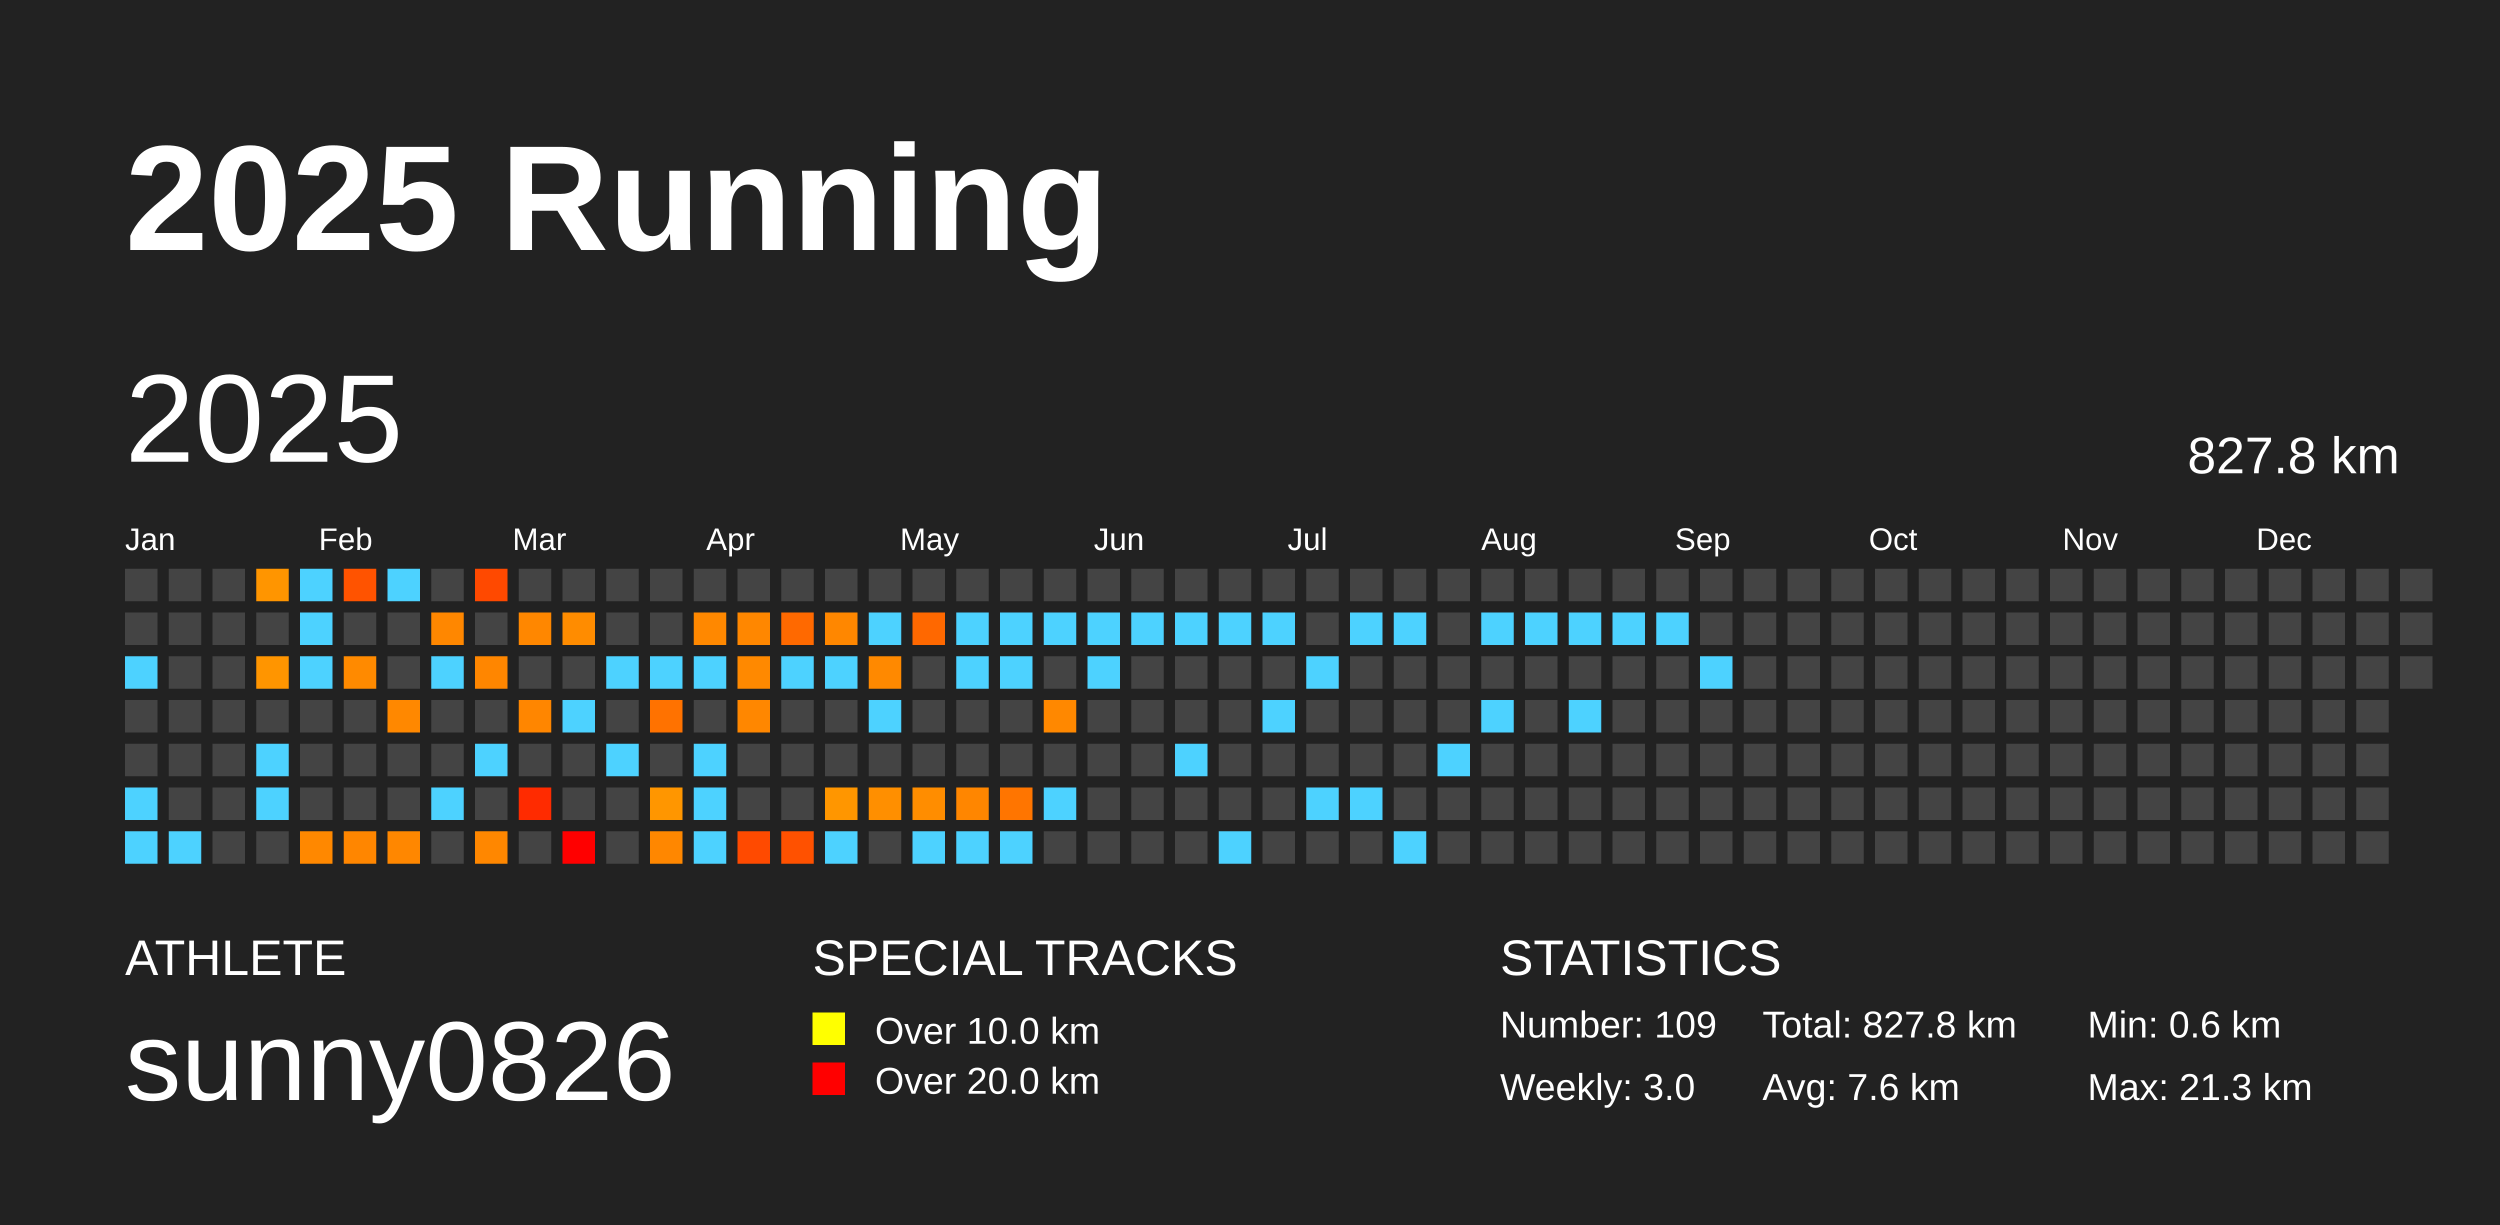
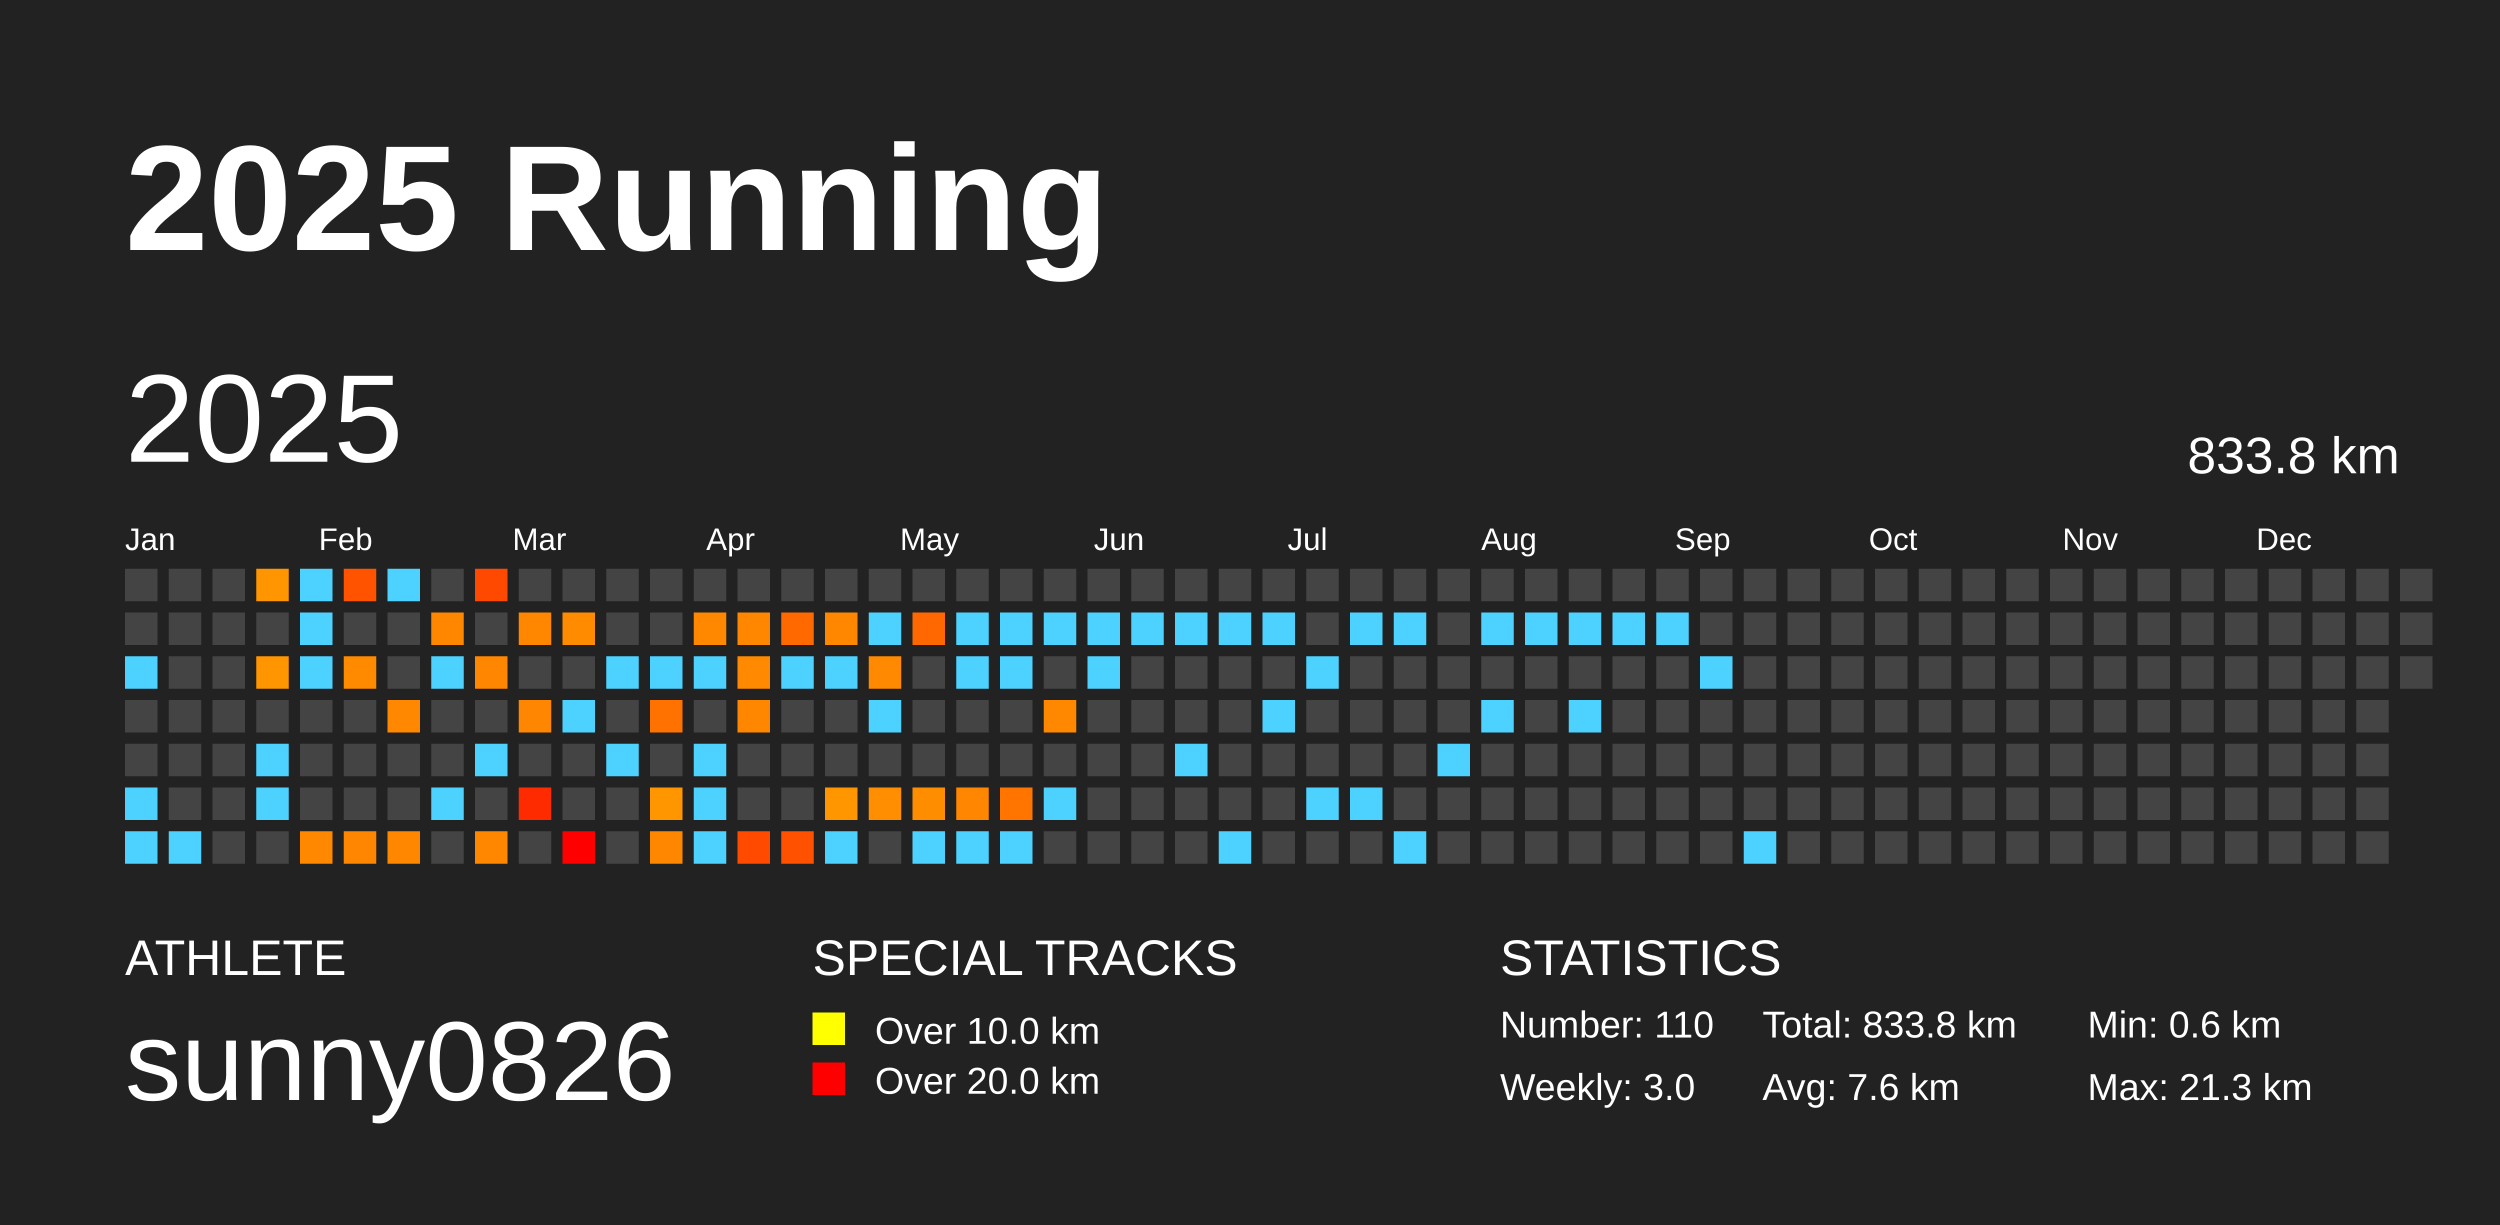
<svg xmlns="http://www.w3.org/2000/svg" baseProfile="full" height="98mm" version="1.1" viewBox="0,0,200,98" width="200mm">
  <defs />
  <rect fill="#222222" height="98" width="200" x="0" y="0" />
  <text fill="#FFFFFF" style="font-size:12px; font-family:Arial; font-weight:bold;" x="10" y="20">2025 Running</text>
  <text fill="#FFFFFF" style="font-size:4px; font-family:Arial" x="10" y="78">ATHLETE</text>
  <text fill="#FFFFFF" style="font-size:9px; font-family:Arial" x="10" y="88">sunny0826</text>
  <text fill="#FFFFFF" style="font-size:4px; font-family:Arial" x="65" y="78">SPECIAL TRACKS</text>
  <rect fill="yellow" height="2.6" width="2.6" x="65" y="81" />
  <text fill="#FFFFFF" style="font-size:3px; font-family:Arial" x="70" y="83.5">Over 10.0 km</text>
  <rect fill="red" height="2.6" width="2.6" x="65" y="85" />
  <text fill="#FFFFFF" style="font-size:3px; font-family:Arial" x="70" y="87.5">Over 20.0 km</text>
  <text fill="#FFFFFF" style="font-size:4px; font-family:Arial" x="120" y="78">STATISTICS</text>
-   <text fill="#FFFFFF" style="font-size:3px; font-family:Arial" x="120" y="83">Number: 109</text>
+   <text fill="#FFFFFF" style="font-size:3px; font-family:Arial" x="120" y="83">Number: 110</text>
  <text fill="#FFFFFF" style="font-size:3px; font-family:Arial" x="120" y="88">Weekly: 3.0</text>
-   <text fill="#FFFFFF" style="font-size:3px; font-family:Arial" x="141" y="83">Total: 827.8 km</text>
+   <text fill="#FFFFFF" style="font-size:3px; font-family:Arial" x="141" y="83">Total: 833.8 km</text>
  <text fill="#FFFFFF" style="font-size:3px; font-family:Arial" x="141" y="88">Avg: 7.6 km</text>
  <text fill="#FFFFFF" style="font-size:3px; font-family:Arial" x="167" y="83">Min: 0.6 km</text>
  <text fill="#FFFFFF" style="font-size:3px; font-family:Arial" x="167" y="88">Max: 21.3 km</text>
  <text dominant-baseline="hanging" fill="#FFFFFF" style="font-size:10.0px; font-family:Arial;" x="10" y="30">2025</text>
-   <text dominant-baseline="hanging" fill="#FFFFFF" style="font-size:4.125px; font-family:Arial;" x="175" y="35">827.8 km</text>
+   <text dominant-baseline="hanging" fill="#FFFFFF" style="font-size:4.125px; font-family:Arial;" x="175" y="35">833.8 km</text>
  <text fill="#FFFFFF" style="font-size:2.5px; font-family:Arial" x="10.0" y="44">Jan</text>
  <text fill="#FFFFFF" style="font-size:2.5px; font-family:Arial" x="25.5" y="44">Feb</text>
  <text fill="#FFFFFF" style="font-size:2.5px; font-family:Arial" x="41.0" y="44">Mar</text>
  <text fill="#FFFFFF" style="font-size:2.5px; font-family:Arial" x="56.5" y="44">Apr</text>
  <text fill="#FFFFFF" style="font-size:2.5px; font-family:Arial" x="72.0" y="44">May</text>
  <text fill="#FFFFFF" style="font-size:2.5px; font-family:Arial" x="87.5" y="44">Jun</text>
  <text fill="#FFFFFF" style="font-size:2.5px; font-family:Arial" x="103.0" y="44">Jul</text>
  <text fill="#FFFFFF" style="font-size:2.5px; font-family:Arial" x="118.5" y="44">Aug</text>
  <text fill="#FFFFFF" style="font-size:2.5px; font-family:Arial" x="134.0" y="44">Sep</text>
  <text fill="#FFFFFF" style="font-size:2.5px; font-family:Arial" x="149.5" y="44">Oct</text>
  <text fill="#FFFFFF" style="font-size:2.5px; font-family:Arial" x="165.0" y="44">Nov</text>
  <text fill="#FFFFFF" style="font-size:2.5px; font-family:Arial" x="180.5" y="44">Dec</text>
  <rect fill="#444444" height="2.6" width="2.6" x="10.0" y="45.5" />
  <rect fill="#444444" height="2.6" width="2.6" x="10.0" y="49.0" />
  <rect fill="#4dd2ff" height="2.6" width="2.6" x="10.0" y="52.5" />
  <rect fill="#444444" height="2.6" width="2.6" x="10.0" y="56.0" />
  <rect fill="#444444" height="2.6" width="2.6" x="10.0" y="59.5" />
  <rect fill="#4dd2ff" height="2.6" width="2.6" x="10.0" y="63.0" />
  <rect fill="#4dd2ff" height="2.6" width="2.6" x="10.0" y="66.5" />
  <rect fill="#444444" height="2.6" width="2.6" x="13.5" y="45.5" />
  <rect fill="#444444" height="2.6" width="2.6" x="13.5" y="49.0" />
  <rect fill="#444444" height="2.6" width="2.6" x="13.5" y="52.5" />
  <rect fill="#444444" height="2.6" width="2.6" x="13.5" y="56.0" />
  <rect fill="#444444" height="2.6" width="2.6" x="13.5" y="59.5" />
  <rect fill="#444444" height="2.6" width="2.6" x="13.5" y="63.0" />
  <rect fill="#4dd2ff" height="2.6" width="2.6" x="13.5" y="66.5" />
  <rect fill="#444444" height="2.6" width="2.6" x="17.0" y="45.5" />
  <rect fill="#444444" height="2.6" width="2.6" x="17.0" y="49.0" />
  <rect fill="#444444" height="2.6" width="2.6" x="17.0" y="52.5" />
  <rect fill="#444444" height="2.6" width="2.6" x="17.0" y="56.0" />
  <rect fill="#444444" height="2.6" width="2.6" x="17.0" y="59.5" />
  <rect fill="#444444" height="2.6" width="2.6" x="17.0" y="63.0" />
  <rect fill="#444444" height="2.6" width="2.6" x="17.0" y="66.5" />
  <rect fill="#ff9500" height="2.6" width="2.6" x="20.5" y="45.5" />
  <rect fill="#444444" height="2.6" width="2.6" x="20.5" y="49.0" />
  <rect fill="#ff9500" height="2.6" width="2.6" x="20.5" y="52.5" />
  <rect fill="#444444" height="2.6" width="2.6" x="20.5" y="56.0" />
  <rect fill="#4dd2ff" height="2.6" width="2.6" x="20.5" y="59.5" />
  <rect fill="#4dd2ff" height="2.6" width="2.6" x="20.5" y="63.0" />
  <rect fill="#444444" height="2.6" width="2.6" x="20.5" y="66.5" />
  <rect fill="#4dd2ff" height="2.6" width="2.6" x="24.0" y="45.5" />
  <rect fill="#4dd2ff" height="2.6" width="2.6" x="24.0" y="49.0" />
  <rect fill="#4dd2ff" height="2.6" width="2.6" x="24.0" y="52.5" />
  <rect fill="#444444" height="2.6" width="2.6" x="24.0" y="56.0" />
  <rect fill="#444444" height="2.6" width="2.6" x="24.0" y="59.5" />
  <rect fill="#444444" height="2.6" width="2.6" x="24.0" y="63.0" />
  <rect fill="#ff8800" height="2.6" width="2.6" x="24.0" y="66.5" />
  <rect fill="#ff5300" height="2.6" width="2.6" x="27.5" y="45.5" />
  <rect fill="#444444" height="2.6" width="2.6" x="27.5" y="49.0" />
  <rect fill="#ff8a00" height="2.6" width="2.6" x="27.5" y="52.5" />
  <rect fill="#444444" height="2.6" width="2.6" x="27.5" y="56.0" />
  <rect fill="#444444" height="2.6" width="2.6" x="27.5" y="59.5" />
  <rect fill="#444444" height="2.6" width="2.6" x="27.5" y="63.0" />
  <rect fill="#ff8600" height="2.6" width="2.6" x="27.5" y="66.5" />
  <rect fill="#4dd2ff" height="2.6" width="2.6" x="31.0" y="45.5" />
  <rect fill="#444444" height="2.6" width="2.6" x="31.0" y="49.0" />
  <rect fill="#444444" height="2.6" width="2.6" x="31.0" y="52.5" />
  <rect fill="#ff8800" height="2.6" width="2.6" x="31.0" y="56.0" />
  <rect fill="#444444" height="2.6" width="2.6" x="31.0" y="59.5" />
  <rect fill="#444444" height="2.6" width="2.6" x="31.0" y="63.0" />
  <rect fill="#ff8700" height="2.6" width="2.6" x="31.0" y="66.5" />
  <rect fill="#444444" height="2.6" width="2.6" x="34.5" y="45.5" />
  <rect fill="#ff8700" height="2.6" width="2.6" x="34.5" y="49.0" />
  <rect fill="#4dd2ff" height="2.6" width="2.6" x="34.5" y="52.5" />
  <rect fill="#444444" height="2.6" width="2.6" x="34.5" y="56.0" />
  <rect fill="#444444" height="2.6" width="2.6" x="34.5" y="59.5" />
  <rect fill="#4dd2ff" height="2.6" width="2.6" x="34.5" y="63.0" />
  <rect fill="#444444" height="2.6" width="2.6" x="34.5" y="66.5" />
  <rect fill="#ff4900" height="2.6" width="2.6" x="38.0" y="45.5" />
  <rect fill="#444444" height="2.6" width="2.6" x="38.0" y="49.0" />
  <rect fill="#ff8600" height="2.6" width="2.6" x="38.0" y="52.5" />
  <rect fill="#444444" height="2.6" width="2.6" x="38.0" y="56.0" />
  <rect fill="#4dd2ff" height="2.6" width="2.6" x="38.0" y="59.5" />
  <rect fill="#444444" height="2.6" width="2.6" x="38.0" y="63.0" />
  <rect fill="#ff8700" height="2.6" width="2.6" x="38.0" y="66.5" />
  <rect fill="#444444" height="2.6" width="2.6" x="41.5" y="45.5" />
  <rect fill="#ff8700" height="2.6" width="2.6" x="41.5" y="49.0" />
  <rect fill="#444444" height="2.6" width="2.6" x="41.5" y="52.5" />
  <rect fill="#ff8600" height="2.6" width="2.6" x="41.5" y="56.0" />
  <rect fill="#444444" height="2.6" width="2.6" x="41.5" y="59.5" />
  <rect fill="#ff2b00" height="2.6" width="2.6" x="41.5" y="63.0" />
  <rect fill="#444444" height="2.6" width="2.6" x="41.5" y="66.5" />
  <rect fill="#444444" height="2.6" width="2.6" x="45.0" y="45.5" />
  <rect fill="#ff8c00" height="2.6" width="2.6" x="45.0" y="49.0" />
  <rect fill="#444444" height="2.6" width="2.6" x="45.0" y="52.5" />
  <rect fill="#4dd2ff" height="2.6" width="2.6" x="45.0" y="56.0" />
  <rect fill="#444444" height="2.6" width="2.6" x="45.0" y="59.5" />
  <rect fill="#444444" height="2.6" width="2.6" x="45.0" y="63.0" />
  <rect fill="red" height="2.6" width="2.6" x="45.0" y="66.5" />
  <rect fill="#444444" height="2.6" width="2.6" x="48.5" y="45.5" />
  <rect fill="#444444" height="2.6" width="2.6" x="48.5" y="49.0" />
  <rect fill="#4dd2ff" height="2.6" width="2.6" x="48.5" y="52.5" />
  <rect fill="#444444" height="2.6" width="2.6" x="48.5" y="56.0" />
  <rect fill="#4dd2ff" height="2.6" width="2.6" x="48.5" y="59.5" />
  <rect fill="#444444" height="2.6" width="2.6" x="48.5" y="63.0" />
  <rect fill="#444444" height="2.6" width="2.6" x="48.5" y="66.5" />
  <rect fill="#444444" height="2.6" width="2.6" x="52.0" y="45.5" />
  <rect fill="#444444" height="2.6" width="2.6" x="52.0" y="49.0" />
  <rect fill="#4dd2ff" height="2.6" width="2.6" x="52.0" y="52.5" />
  <rect fill="#ff7200" height="2.6" width="2.6" x="52.0" y="56.0" />
  <rect fill="#444444" height="2.6" width="2.6" x="52.0" y="59.5" />
  <rect fill="#ff9600" height="2.6" width="2.6" x="52.0" y="63.0" />
  <rect fill="#ff8700" height="2.6" width="2.6" x="52.0" y="66.5" />
  <rect fill="#444444" height="2.6" width="2.6" x="55.5" y="45.5" />
  <rect fill="#ff8800" height="2.6" width="2.6" x="55.5" y="49.0" />
  <rect fill="#4dd2ff" height="2.6" width="2.6" x="55.5" y="52.5" />
  <rect fill="#444444" height="2.6" width="2.6" x="55.5" y="56.0" />
  <rect fill="#4dd2ff" height="2.6" width="2.6" x="55.5" y="59.5" />
  <rect fill="#4dd2ff" height="2.6" width="2.6" x="55.5" y="63.0" />
  <rect fill="#4dd2ff" height="2.6" width="2.6" x="55.5" y="66.5" />
  <rect fill="#444444" height="2.6" width="2.6" x="59.0" y="45.5" />
  <rect fill="#ff8700" height="2.6" width="2.6" x="59.0" y="49.0" />
  <rect fill="#ff8900" height="2.6" width="2.6" x="59.0" y="52.5" />
  <rect fill="#ff8700" height="2.6" width="2.6" x="59.0" y="56.0" />
  <rect fill="#444444" height="2.6" width="2.6" x="59.0" y="59.5" />
  <rect fill="#444444" height="2.6" width="2.6" x="59.0" y="63.0" />
  <rect fill="#ff4a00" height="2.6" width="2.6" x="59.0" y="66.5" />
  <rect fill="#444444" height="2.6" width="2.6" x="62.5" y="45.5" />
  <rect fill="#ff6900" height="2.6" width="2.6" x="62.5" y="49.0" />
  <rect fill="#4dd2ff" height="2.6" width="2.6" x="62.5" y="52.5" />
  <rect fill="#444444" height="2.6" width="2.6" x="62.5" y="56.0" />
  <rect fill="#444444" height="2.6" width="2.6" x="62.5" y="59.5" />
  <rect fill="#444444" height="2.6" width="2.6" x="62.5" y="63.0" />
  <rect fill="#ff5100" height="2.6" width="2.6" x="62.5" y="66.5" />
  <rect fill="#444444" height="2.6" width="2.6" x="66.0" y="45.5" />
  <rect fill="#ff8700" height="2.6" width="2.6" x="66.0" y="49.0" />
  <rect fill="#4dd2ff" height="2.6" width="2.6" x="66.0" y="52.5" />
  <rect fill="#444444" height="2.6" width="2.6" x="66.0" y="56.0" />
  <rect fill="#444444" height="2.6" width="2.6" x="66.0" y="59.5" />
  <rect fill="#ff9600" height="2.6" width="2.6" x="66.0" y="63.0" />
  <rect fill="#4dd2ff" height="2.6" width="2.6" x="66.0" y="66.5" />
  <rect fill="#444444" height="2.6" width="2.6" x="69.5" y="45.5" />
  <rect fill="#4dd2ff" height="2.6" width="2.6" x="69.5" y="49.0" />
  <rect fill="#ff8900" height="2.6" width="2.6" x="69.5" y="52.5" />
  <rect fill="#4dd2ff" height="2.6" width="2.6" x="69.5" y="56.0" />
  <rect fill="#444444" height="2.6" width="2.6" x="69.5" y="59.5" />
  <rect fill="#ff8f00" height="2.6" width="2.6" x="69.5" y="63.0" />
  <rect fill="#444444" height="2.6" width="2.6" x="69.5" y="66.5" />
  <rect fill="#444444" height="2.6" width="2.6" x="73.0" y="45.5" />
  <rect fill="#ff6800" height="2.6" width="2.6" x="73.0" y="49.0" />
  <rect fill="#444444" height="2.6" width="2.6" x="73.0" y="52.5" />
  <rect fill="#444444" height="2.6" width="2.6" x="73.0" y="56.0" />
  <rect fill="#444444" height="2.6" width="2.6" x="73.0" y="59.5" />
  <rect fill="#ff8d00" height="2.6" width="2.6" x="73.0" y="63.0" />
  <rect fill="#4dd2ff" height="2.6" width="2.6" x="73.0" y="66.5" />
  <rect fill="#444444" height="2.6" width="2.6" x="76.5" y="45.5" />
  <rect fill="#4dd2ff" height="2.6" width="2.6" x="76.5" y="49.0" />
  <rect fill="#4dd2ff" height="2.6" width="2.6" x="76.5" y="52.5" />
  <rect fill="#444444" height="2.6" width="2.6" x="76.5" y="56.0" />
  <rect fill="#444444" height="2.6" width="2.6" x="76.5" y="59.5" />
  <rect fill="#ff8600" height="2.6" width="2.6" x="76.5" y="63.0" />
  <rect fill="#4dd2ff" height="2.6" width="2.6" x="76.5" y="66.5" />
  <rect fill="#444444" height="2.6" width="2.6" x="80.0" y="45.5" />
  <rect fill="#4dd2ff" height="2.6" width="2.6" x="80.0" y="49.0" />
  <rect fill="#4dd2ff" height="2.6" width="2.6" x="80.0" y="52.5" />
  <rect fill="#444444" height="2.6" width="2.6" x="80.0" y="56.0" />
  <rect fill="#444444" height="2.6" width="2.6" x="80.0" y="59.5" />
  <rect fill="#ff7500" height="2.6" width="2.6" x="80.0" y="63.0" />
  <rect fill="#4dd2ff" height="2.6" width="2.6" x="80.0" y="66.5" />
  <rect fill="#444444" height="2.6" width="2.6" x="83.5" y="45.5" />
  <rect fill="#4dd2ff" height="2.6" width="2.6" x="83.5" y="49.0" />
  <rect fill="#444444" height="2.6" width="2.6" x="83.5" y="52.5" />
  <rect fill="#ff8800" height="2.6" width="2.6" x="83.5" y="56.0" />
  <rect fill="#444444" height="2.6" width="2.6" x="83.5" y="59.5" />
  <rect fill="#4dd2ff" height="2.6" width="2.6" x="83.5" y="63.0" />
  <rect fill="#444444" height="2.6" width="2.6" x="83.5" y="66.5" />
  <rect fill="#444444" height="2.6" width="2.6" x="87.0" y="45.5" />
  <rect fill="#4dd2ff" height="2.6" width="2.6" x="87.0" y="49.0" />
  <rect fill="#4dd2ff" height="2.6" width="2.6" x="87.0" y="52.5" />
  <rect fill="#444444" height="2.6" width="2.6" x="87.0" y="56.0" />
  <rect fill="#444444" height="2.6" width="2.6" x="87.0" y="59.5" />
  <rect fill="#444444" height="2.6" width="2.6" x="87.0" y="63.0" />
  <rect fill="#444444" height="2.6" width="2.6" x="87.0" y="66.5" />
  <rect fill="#444444" height="2.6" width="2.6" x="90.5" y="45.5" />
  <rect fill="#4dd2ff" height="2.6" width="2.6" x="90.5" y="49.0" />
  <rect fill="#444444" height="2.6" width="2.6" x="90.5" y="52.5" />
  <rect fill="#444444" height="2.6" width="2.6" x="90.5" y="56.0" />
  <rect fill="#444444" height="2.6" width="2.6" x="90.5" y="59.5" />
  <rect fill="#444444" height="2.6" width="2.6" x="90.5" y="63.0" />
  <rect fill="#444444" height="2.6" width="2.6" x="90.5" y="66.5" />
  <rect fill="#444444" height="2.6" width="2.6" x="94.0" y="45.5" />
  <rect fill="#4dd2ff" height="2.6" width="2.6" x="94.0" y="49.0" />
  <rect fill="#444444" height="2.6" width="2.6" x="94.0" y="52.5" />
  <rect fill="#444444" height="2.6" width="2.6" x="94.0" y="56.0" />
  <rect fill="#4dd2ff" height="2.6" width="2.6" x="94.0" y="59.5" />
  <rect fill="#444444" height="2.6" width="2.6" x="94.0" y="63.0" />
  <rect fill="#444444" height="2.6" width="2.6" x="94.0" y="66.5" />
  <rect fill="#444444" height="2.6" width="2.6" x="97.5" y="45.5" />
  <rect fill="#4dd2ff" height="2.6" width="2.6" x="97.5" y="49.0" />
  <rect fill="#444444" height="2.6" width="2.6" x="97.5" y="52.5" />
  <rect fill="#444444" height="2.6" width="2.6" x="97.5" y="56.0" />
  <rect fill="#444444" height="2.6" width="2.6" x="97.5" y="59.5" />
  <rect fill="#444444" height="2.6" width="2.6" x="97.5" y="63.0" />
  <rect fill="#4dd2ff" height="2.6" width="2.6" x="97.5" y="66.5" />
  <rect fill="#444444" height="2.6" width="2.6" x="101.0" y="45.5" />
  <rect fill="#4dd2ff" height="2.6" width="2.6" x="101.0" y="49.0" />
  <rect fill="#444444" height="2.6" width="2.6" x="101.0" y="52.5" />
  <rect fill="#4dd2ff" height="2.6" width="2.6" x="101.0" y="56.0" />
  <rect fill="#444444" height="2.6" width="2.6" x="101.0" y="59.5" />
  <rect fill="#444444" height="2.6" width="2.6" x="101.0" y="63.0" />
  <rect fill="#444444" height="2.6" width="2.6" x="101.0" y="66.5" />
  <rect fill="#444444" height="2.6" width="2.6" x="104.5" y="45.5" />
  <rect fill="#444444" height="2.6" width="2.6" x="104.5" y="49.0" />
  <rect fill="#4dd2ff" height="2.6" width="2.6" x="104.5" y="52.5" />
  <rect fill="#444444" height="2.6" width="2.6" x="104.5" y="56.0" />
  <rect fill="#444444" height="2.6" width="2.6" x="104.5" y="59.5" />
  <rect fill="#4dd2ff" height="2.6" width="2.6" x="104.5" y="63.0" />
  <rect fill="#444444" height="2.6" width="2.6" x="104.5" y="66.5" />
  <rect fill="#444444" height="2.6" width="2.6" x="108.0" y="45.5" />
  <rect fill="#4dd2ff" height="2.6" width="2.6" x="108.0" y="49.0" />
  <rect fill="#444444" height="2.6" width="2.6" x="108.0" y="52.5" />
  <rect fill="#444444" height="2.6" width="2.6" x="108.0" y="56.0" />
  <rect fill="#444444" height="2.6" width="2.6" x="108.0" y="59.5" />
  <rect fill="#4dd2ff" height="2.6" width="2.6" x="108.0" y="63.0" />
  <rect fill="#444444" height="2.6" width="2.6" x="108.0" y="66.5" />
  <rect fill="#444444" height="2.6" width="2.6" x="111.5" y="45.5" />
  <rect fill="#4dd2ff" height="2.6" width="2.6" x="111.5" y="49.0" />
  <rect fill="#444444" height="2.6" width="2.6" x="111.5" y="52.5" />
  <rect fill="#444444" height="2.6" width="2.6" x="111.5" y="56.0" />
  <rect fill="#444444" height="2.6" width="2.6" x="111.5" y="59.5" />
  <rect fill="#444444" height="2.6" width="2.6" x="111.5" y="63.0" />
  <rect fill="#4dd2ff" height="2.6" width="2.6" x="111.5" y="66.5" />
  <rect fill="#444444" height="2.6" width="2.6" x="115.0" y="45.5" />
  <rect fill="#444444" height="2.6" width="2.6" x="115.0" y="49.0" />
  <rect fill="#444444" height="2.6" width="2.6" x="115.0" y="52.5" />
  <rect fill="#444444" height="2.6" width="2.6" x="115.0" y="56.0" />
  <rect fill="#4dd2ff" height="2.6" width="2.6" x="115.0" y="59.5" />
  <rect fill="#444444" height="2.6" width="2.6" x="115.0" y="63.0" />
  <rect fill="#444444" height="2.6" width="2.6" x="115.0" y="66.5" />
  <rect fill="#444444" height="2.6" width="2.6" x="118.5" y="45.5" />
  <rect fill="#4dd2ff" height="2.6" width="2.6" x="118.5" y="49.0" />
  <rect fill="#444444" height="2.6" width="2.6" x="118.5" y="52.5" />
  <rect fill="#4dd2ff" height="2.6" width="2.6" x="118.5" y="56.0" />
  <rect fill="#444444" height="2.6" width="2.6" x="118.5" y="59.5" />
  <rect fill="#444444" height="2.6" width="2.6" x="118.5" y="63.0" />
  <rect fill="#444444" height="2.6" width="2.6" x="118.5" y="66.5" />
  <rect fill="#444444" height="2.6" width="2.6" x="122.0" y="45.5" />
  <rect fill="#4dd2ff" height="2.6" width="2.6" x="122.0" y="49.0" />
  <rect fill="#444444" height="2.6" width="2.6" x="122.0" y="52.5" />
  <rect fill="#444444" height="2.6" width="2.6" x="122.0" y="56.0" />
  <rect fill="#444444" height="2.6" width="2.6" x="122.0" y="59.5" />
  <rect fill="#444444" height="2.6" width="2.6" x="122.0" y="63.0" />
  <rect fill="#444444" height="2.6" width="2.6" x="122.0" y="66.5" />
  <rect fill="#444444" height="2.6" width="2.6" x="125.5" y="45.5" />
  <rect fill="#4dd2ff" height="2.6" width="2.6" x="125.5" y="49.0" />
  <rect fill="#444444" height="2.6" width="2.6" x="125.5" y="52.5" />
  <rect fill="#4dd2ff" height="2.6" width="2.6" x="125.5" y="56.0" />
  <rect fill="#444444" height="2.6" width="2.6" x="125.5" y="59.5" />
  <rect fill="#444444" height="2.6" width="2.6" x="125.5" y="63.0" />
  <rect fill="#444444" height="2.6" width="2.6" x="125.5" y="66.5" />
  <rect fill="#444444" height="2.6" width="2.6" x="129.0" y="45.5" />
  <rect fill="#4dd2ff" height="2.6" width="2.6" x="129.0" y="49.0" />
  <rect fill="#444444" height="2.6" width="2.6" x="129.0" y="52.5" />
  <rect fill="#444444" height="2.6" width="2.6" x="129.0" y="56.0" />
  <rect fill="#444444" height="2.6" width="2.6" x="129.0" y="59.5" />
  <rect fill="#444444" height="2.6" width="2.6" x="129.0" y="63.0" />
  <rect fill="#444444" height="2.6" width="2.6" x="129.0" y="66.5" />
  <rect fill="#444444" height="2.6" width="2.6" x="132.5" y="45.5" />
  <rect fill="#4dd2ff" height="2.6" width="2.6" x="132.5" y="49.0" />
  <rect fill="#444444" height="2.6" width="2.6" x="132.5" y="52.5" />
  <rect fill="#444444" height="2.6" width="2.6" x="132.5" y="56.0" />
  <rect fill="#444444" height="2.6" width="2.6" x="132.5" y="59.5" />
  <rect fill="#444444" height="2.6" width="2.6" x="132.5" y="63.0" />
  <rect fill="#444444" height="2.6" width="2.6" x="132.5" y="66.5" />
  <rect fill="#444444" height="2.6" width="2.6" x="136.0" y="45.5" />
  <rect fill="#444444" height="2.6" width="2.6" x="136.0" y="49.0" />
  <rect fill="#4dd2ff" height="2.6" width="2.6" x="136.0" y="52.5" />
  <rect fill="#444444" height="2.6" width="2.6" x="136.0" y="56.0" />
  <rect fill="#444444" height="2.6" width="2.6" x="136.0" y="59.5" />
  <rect fill="#444444" height="2.6" width="2.6" x="136.0" y="63.0" />
  <rect fill="#444444" height="2.6" width="2.6" x="136.0" y="66.5" />
  <rect fill="#444444" height="2.6" width="2.6" x="139.5" y="45.5" />
  <rect fill="#444444" height="2.6" width="2.6" x="139.5" y="49.0" />
  <rect fill="#444444" height="2.6" width="2.6" x="139.5" y="52.5" />
  <rect fill="#444444" height="2.6" width="2.6" x="139.5" y="56.0" />
  <rect fill="#444444" height="2.6" width="2.6" x="139.5" y="59.5" />
  <rect fill="#444444" height="2.6" width="2.6" x="139.5" y="63.0" />
-   <rect fill="#444444" height="2.6" width="2.6" x="139.5" y="66.5" />
+   <rect fill="#4dd2ff" height="2.6" width="2.6" x="139.5" y="66.5" />
  <rect fill="#444444" height="2.6" width="2.6" x="143.0" y="45.5" />
  <rect fill="#444444" height="2.6" width="2.6" x="143.0" y="49.0" />
  <rect fill="#444444" height="2.6" width="2.6" x="143.0" y="52.5" />
  <rect fill="#444444" height="2.6" width="2.6" x="143.0" y="56.0" />
  <rect fill="#444444" height="2.6" width="2.6" x="143.0" y="59.5" />
  <rect fill="#444444" height="2.6" width="2.6" x="143.0" y="63.0" />
  <rect fill="#444444" height="2.6" width="2.6" x="143.0" y="66.5" />
  <rect fill="#444444" height="2.6" width="2.6" x="146.5" y="45.5" />
  <rect fill="#444444" height="2.6" width="2.6" x="146.5" y="49.0" />
  <rect fill="#444444" height="2.6" width="2.6" x="146.5" y="52.5" />
  <rect fill="#444444" height="2.6" width="2.6" x="146.5" y="56.0" />
  <rect fill="#444444" height="2.6" width="2.6" x="146.5" y="59.5" />
  <rect fill="#444444" height="2.6" width="2.6" x="146.5" y="63.0" />
  <rect fill="#444444" height="2.6" width="2.6" x="146.5" y="66.5" />
  <rect fill="#444444" height="2.6" width="2.6" x="150.0" y="45.5" />
  <rect fill="#444444" height="2.6" width="2.6" x="150.0" y="49.0" />
  <rect fill="#444444" height="2.6" width="2.6" x="150.0" y="52.5" />
  <rect fill="#444444" height="2.6" width="2.6" x="150.0" y="56.0" />
  <rect fill="#444444" height="2.6" width="2.6" x="150.0" y="59.5" />
  <rect fill="#444444" height="2.6" width="2.6" x="150.0" y="63.0" />
  <rect fill="#444444" height="2.6" width="2.6" x="150.0" y="66.5" />
  <rect fill="#444444" height="2.6" width="2.6" x="153.5" y="45.5" />
  <rect fill="#444444" height="2.6" width="2.6" x="153.5" y="49.0" />
  <rect fill="#444444" height="2.6" width="2.6" x="153.5" y="52.5" />
  <rect fill="#444444" height="2.6" width="2.6" x="153.5" y="56.0" />
  <rect fill="#444444" height="2.6" width="2.6" x="153.5" y="59.5" />
  <rect fill="#444444" height="2.6" width="2.6" x="153.5" y="63.0" />
  <rect fill="#444444" height="2.6" width="2.6" x="153.5" y="66.5" />
  <rect fill="#444444" height="2.6" width="2.6" x="157.0" y="45.5" />
  <rect fill="#444444" height="2.6" width="2.6" x="157.0" y="49.0" />
  <rect fill="#444444" height="2.6" width="2.6" x="157.0" y="52.5" />
  <rect fill="#444444" height="2.6" width="2.6" x="157.0" y="56.0" />
  <rect fill="#444444" height="2.6" width="2.6" x="157.0" y="59.5" />
  <rect fill="#444444" height="2.6" width="2.6" x="157.0" y="63.0" />
  <rect fill="#444444" height="2.6" width="2.6" x="157.0" y="66.5" />
  <rect fill="#444444" height="2.6" width="2.6" x="160.5" y="45.5" />
  <rect fill="#444444" height="2.6" width="2.6" x="160.5" y="49.0" />
  <rect fill="#444444" height="2.6" width="2.6" x="160.5" y="52.5" />
  <rect fill="#444444" height="2.6" width="2.6" x="160.5" y="56.0" />
  <rect fill="#444444" height="2.6" width="2.6" x="160.5" y="59.5" />
  <rect fill="#444444" height="2.6" width="2.6" x="160.5" y="63.0" />
  <rect fill="#444444" height="2.6" width="2.6" x="160.5" y="66.5" />
  <rect fill="#444444" height="2.6" width="2.6" x="164.0" y="45.5" />
  <rect fill="#444444" height="2.6" width="2.6" x="164.0" y="49.0" />
  <rect fill="#444444" height="2.6" width="2.6" x="164.0" y="52.5" />
  <rect fill="#444444" height="2.6" width="2.6" x="164.0" y="56.0" />
  <rect fill="#444444" height="2.6" width="2.6" x="164.0" y="59.5" />
  <rect fill="#444444" height="2.6" width="2.6" x="164.0" y="63.0" />
  <rect fill="#444444" height="2.6" width="2.6" x="164.0" y="66.5" />
  <rect fill="#444444" height="2.6" width="2.6" x="167.5" y="45.5" />
  <rect fill="#444444" height="2.6" width="2.6" x="167.5" y="49.0" />
  <rect fill="#444444" height="2.6" width="2.6" x="167.5" y="52.5" />
  <rect fill="#444444" height="2.6" width="2.6" x="167.5" y="56.0" />
  <rect fill="#444444" height="2.6" width="2.6" x="167.5" y="59.5" />
  <rect fill="#444444" height="2.6" width="2.6" x="167.5" y="63.0" />
  <rect fill="#444444" height="2.6" width="2.6" x="167.5" y="66.5" />
  <rect fill="#444444" height="2.6" width="2.6" x="171.0" y="45.5" />
  <rect fill="#444444" height="2.6" width="2.6" x="171.0" y="49.0" />
  <rect fill="#444444" height="2.6" width="2.6" x="171.0" y="52.5" />
  <rect fill="#444444" height="2.6" width="2.6" x="171.0" y="56.0" />
  <rect fill="#444444" height="2.6" width="2.6" x="171.0" y="59.5" />
  <rect fill="#444444" height="2.6" width="2.6" x="171.0" y="63.0" />
  <rect fill="#444444" height="2.6" width="2.6" x="171.0" y="66.5" />
  <rect fill="#444444" height="2.6" width="2.6" x="174.5" y="45.5" />
  <rect fill="#444444" height="2.6" width="2.6" x="174.5" y="49.0" />
  <rect fill="#444444" height="2.6" width="2.6" x="174.5" y="52.5" />
  <rect fill="#444444" height="2.6" width="2.6" x="174.5" y="56.0" />
  <rect fill="#444444" height="2.6" width="2.6" x="174.5" y="59.5" />
  <rect fill="#444444" height="2.6" width="2.6" x="174.5" y="63.0" />
  <rect fill="#444444" height="2.6" width="2.6" x="174.5" y="66.5" />
  <rect fill="#444444" height="2.6" width="2.6" x="178.0" y="45.5" />
  <rect fill="#444444" height="2.6" width="2.6" x="178.0" y="49.0" />
  <rect fill="#444444" height="2.6" width="2.6" x="178.0" y="52.5" />
  <rect fill="#444444" height="2.6" width="2.6" x="178.0" y="56.0" />
  <rect fill="#444444" height="2.6" width="2.6" x="178.0" y="59.5" />
  <rect fill="#444444" height="2.6" width="2.6" x="178.0" y="63.0" />
  <rect fill="#444444" height="2.6" width="2.6" x="178.0" y="66.5" />
  <rect fill="#444444" height="2.6" width="2.6" x="181.5" y="45.5" />
  <rect fill="#444444" height="2.6" width="2.6" x="181.5" y="49.0" />
  <rect fill="#444444" height="2.6" width="2.6" x="181.5" y="52.5" />
  <rect fill="#444444" height="2.6" width="2.6" x="181.5" y="56.0" />
  <rect fill="#444444" height="2.6" width="2.6" x="181.5" y="59.5" />
  <rect fill="#444444" height="2.6" width="2.6" x="181.5" y="63.0" />
  <rect fill="#444444" height="2.6" width="2.6" x="181.5" y="66.5" />
  <rect fill="#444444" height="2.6" width="2.6" x="185.0" y="45.5" />
  <rect fill="#444444" height="2.6" width="2.6" x="185.0" y="49.0" />
  <rect fill="#444444" height="2.6" width="2.6" x="185.0" y="52.5" />
  <rect fill="#444444" height="2.6" width="2.6" x="185.0" y="56.0" />
  <rect fill="#444444" height="2.6" width="2.6" x="185.0" y="59.5" />
  <rect fill="#444444" height="2.6" width="2.6" x="185.0" y="63.0" />
  <rect fill="#444444" height="2.6" width="2.6" x="185.0" y="66.5" />
  <rect fill="#444444" height="2.6" width="2.6" x="188.5" y="45.5" />
  <rect fill="#444444" height="2.6" width="2.6" x="188.5" y="49.0" />
  <rect fill="#444444" height="2.6" width="2.6" x="188.5" y="52.5" />
  <rect fill="#444444" height="2.6" width="2.6" x="188.5" y="56.0" />
  <rect fill="#444444" height="2.6" width="2.6" x="188.5" y="59.5" />
  <rect fill="#444444" height="2.6" width="2.6" x="188.5" y="63.0" />
  <rect fill="#444444" height="2.6" width="2.6" x="188.5" y="66.5" />
  <rect fill="#444444" height="2.6" width="2.6" x="192.0" y="45.5" />
  <rect fill="#444444" height="2.6" width="2.6" x="192.0" y="49.0" />
  <rect fill="#444444" height="2.6" width="2.6" x="192.0" y="52.5" />
</svg>
